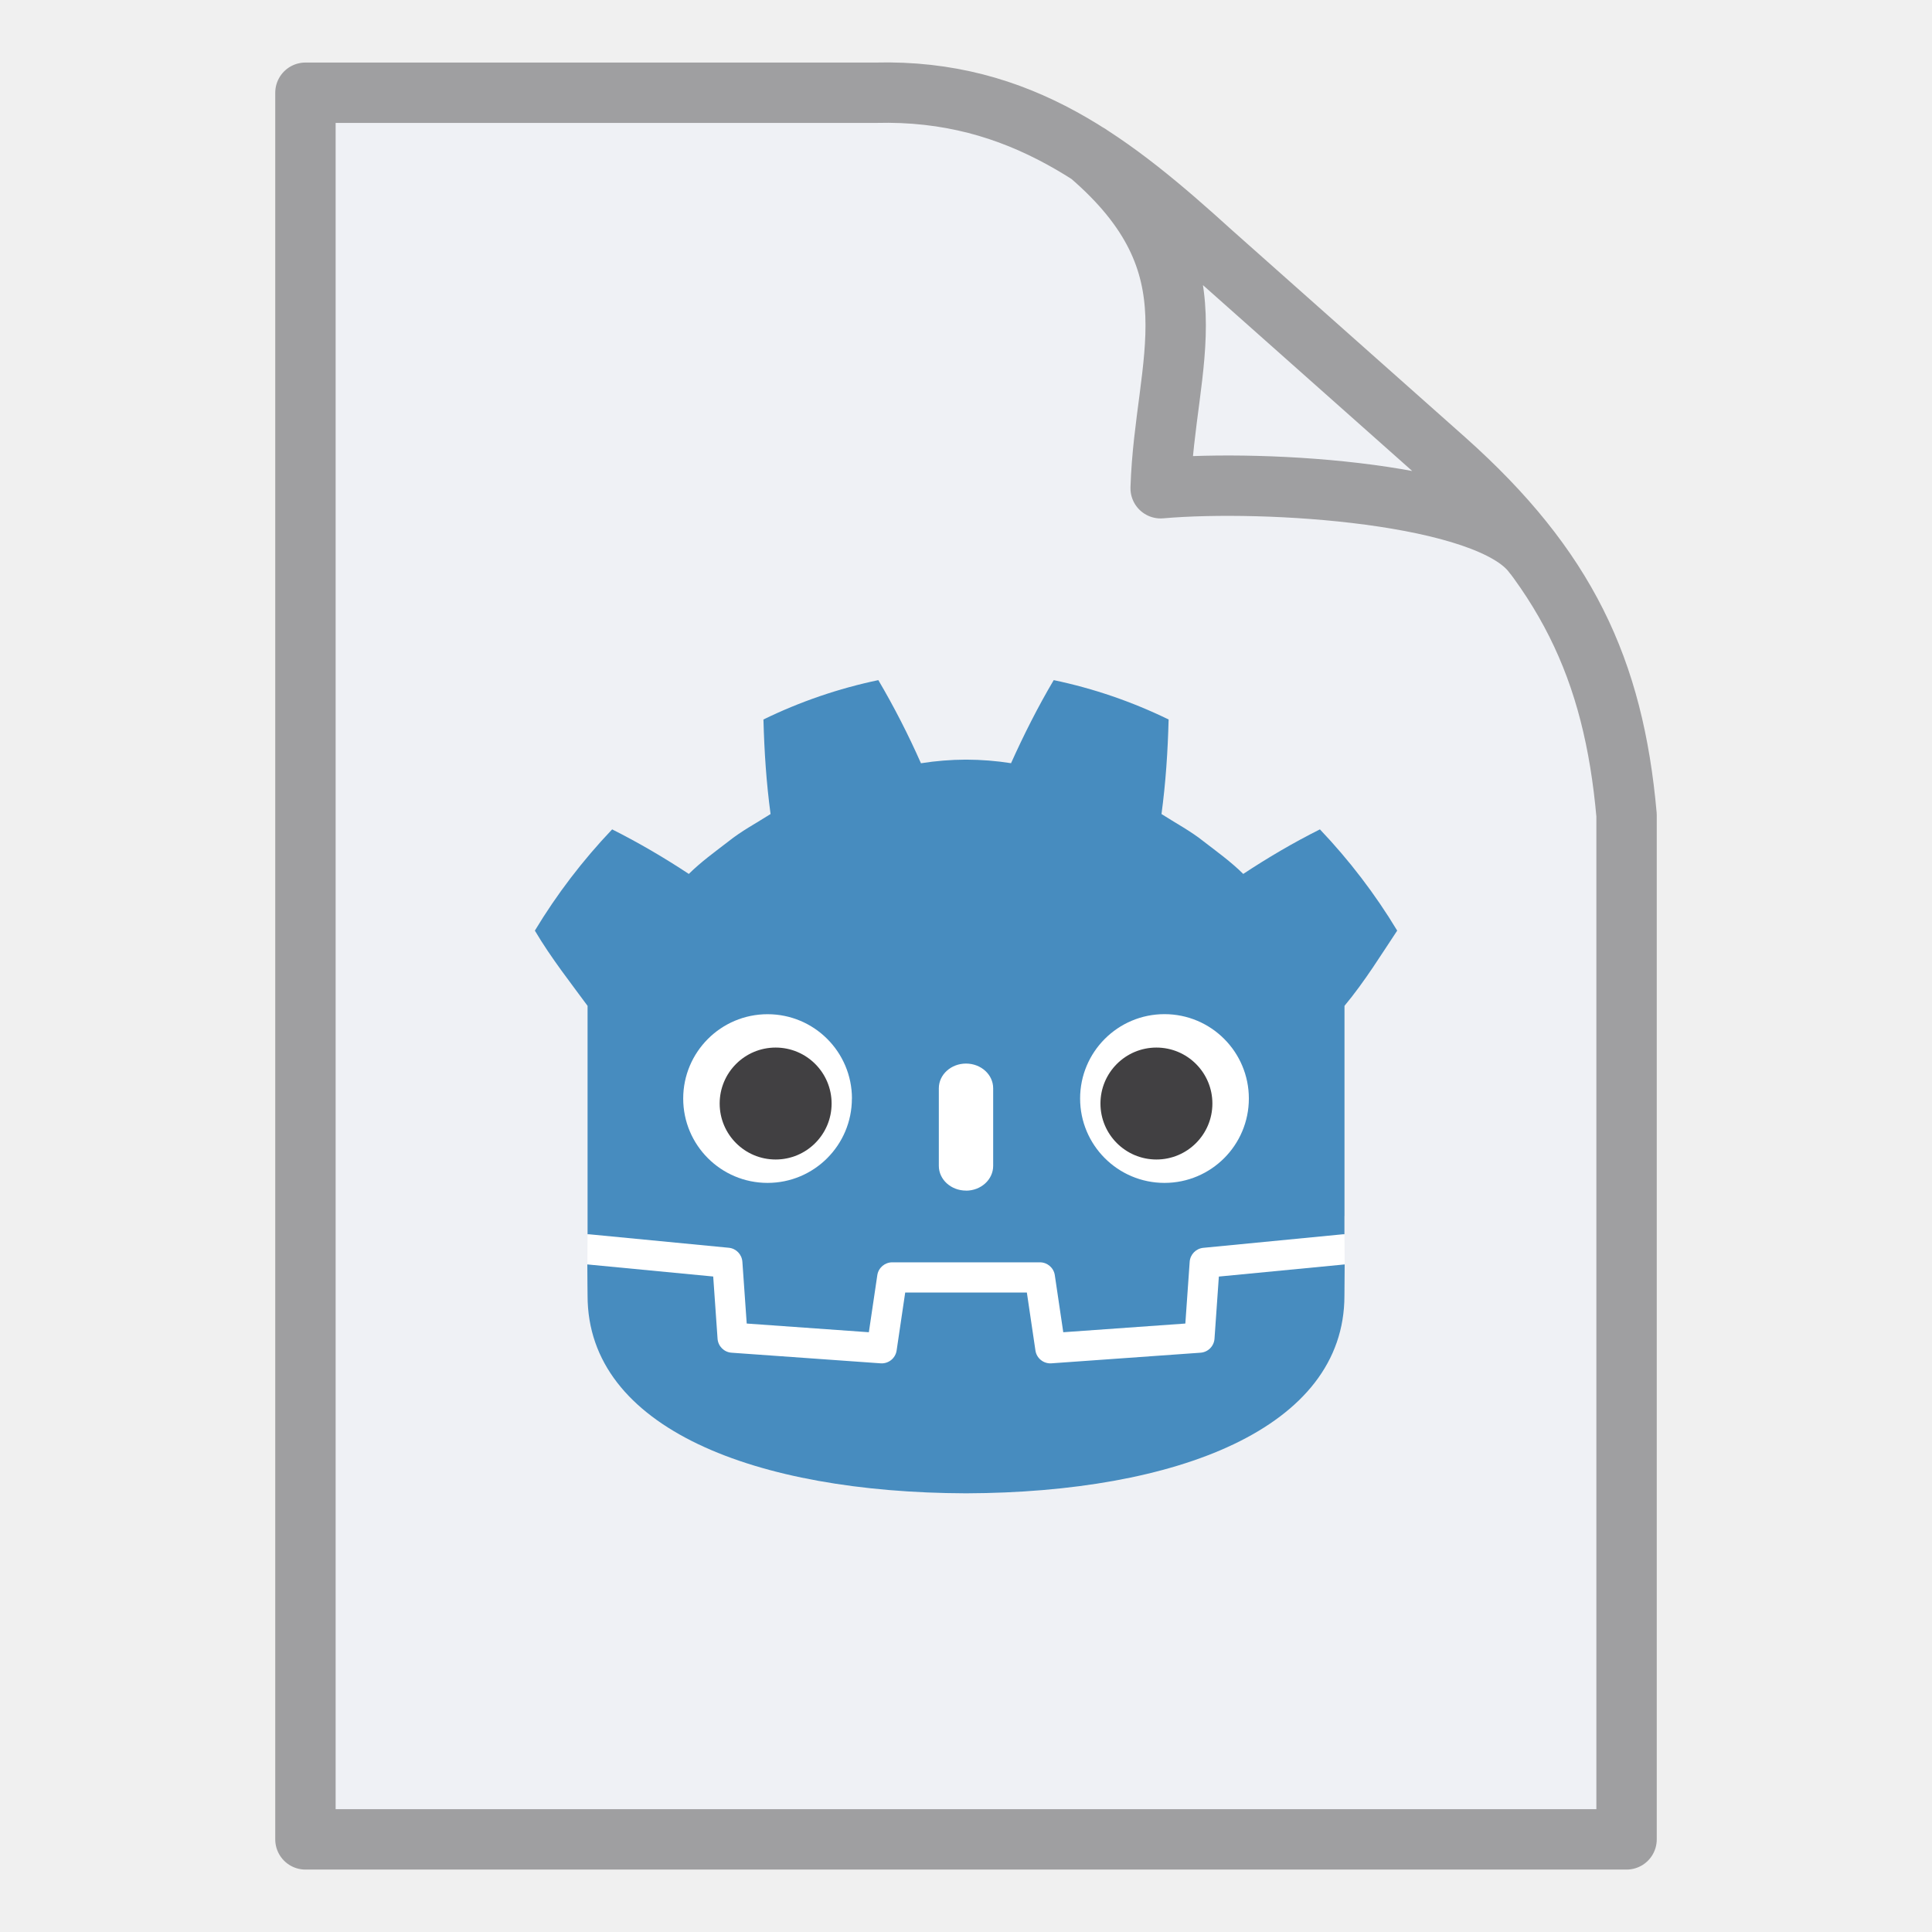
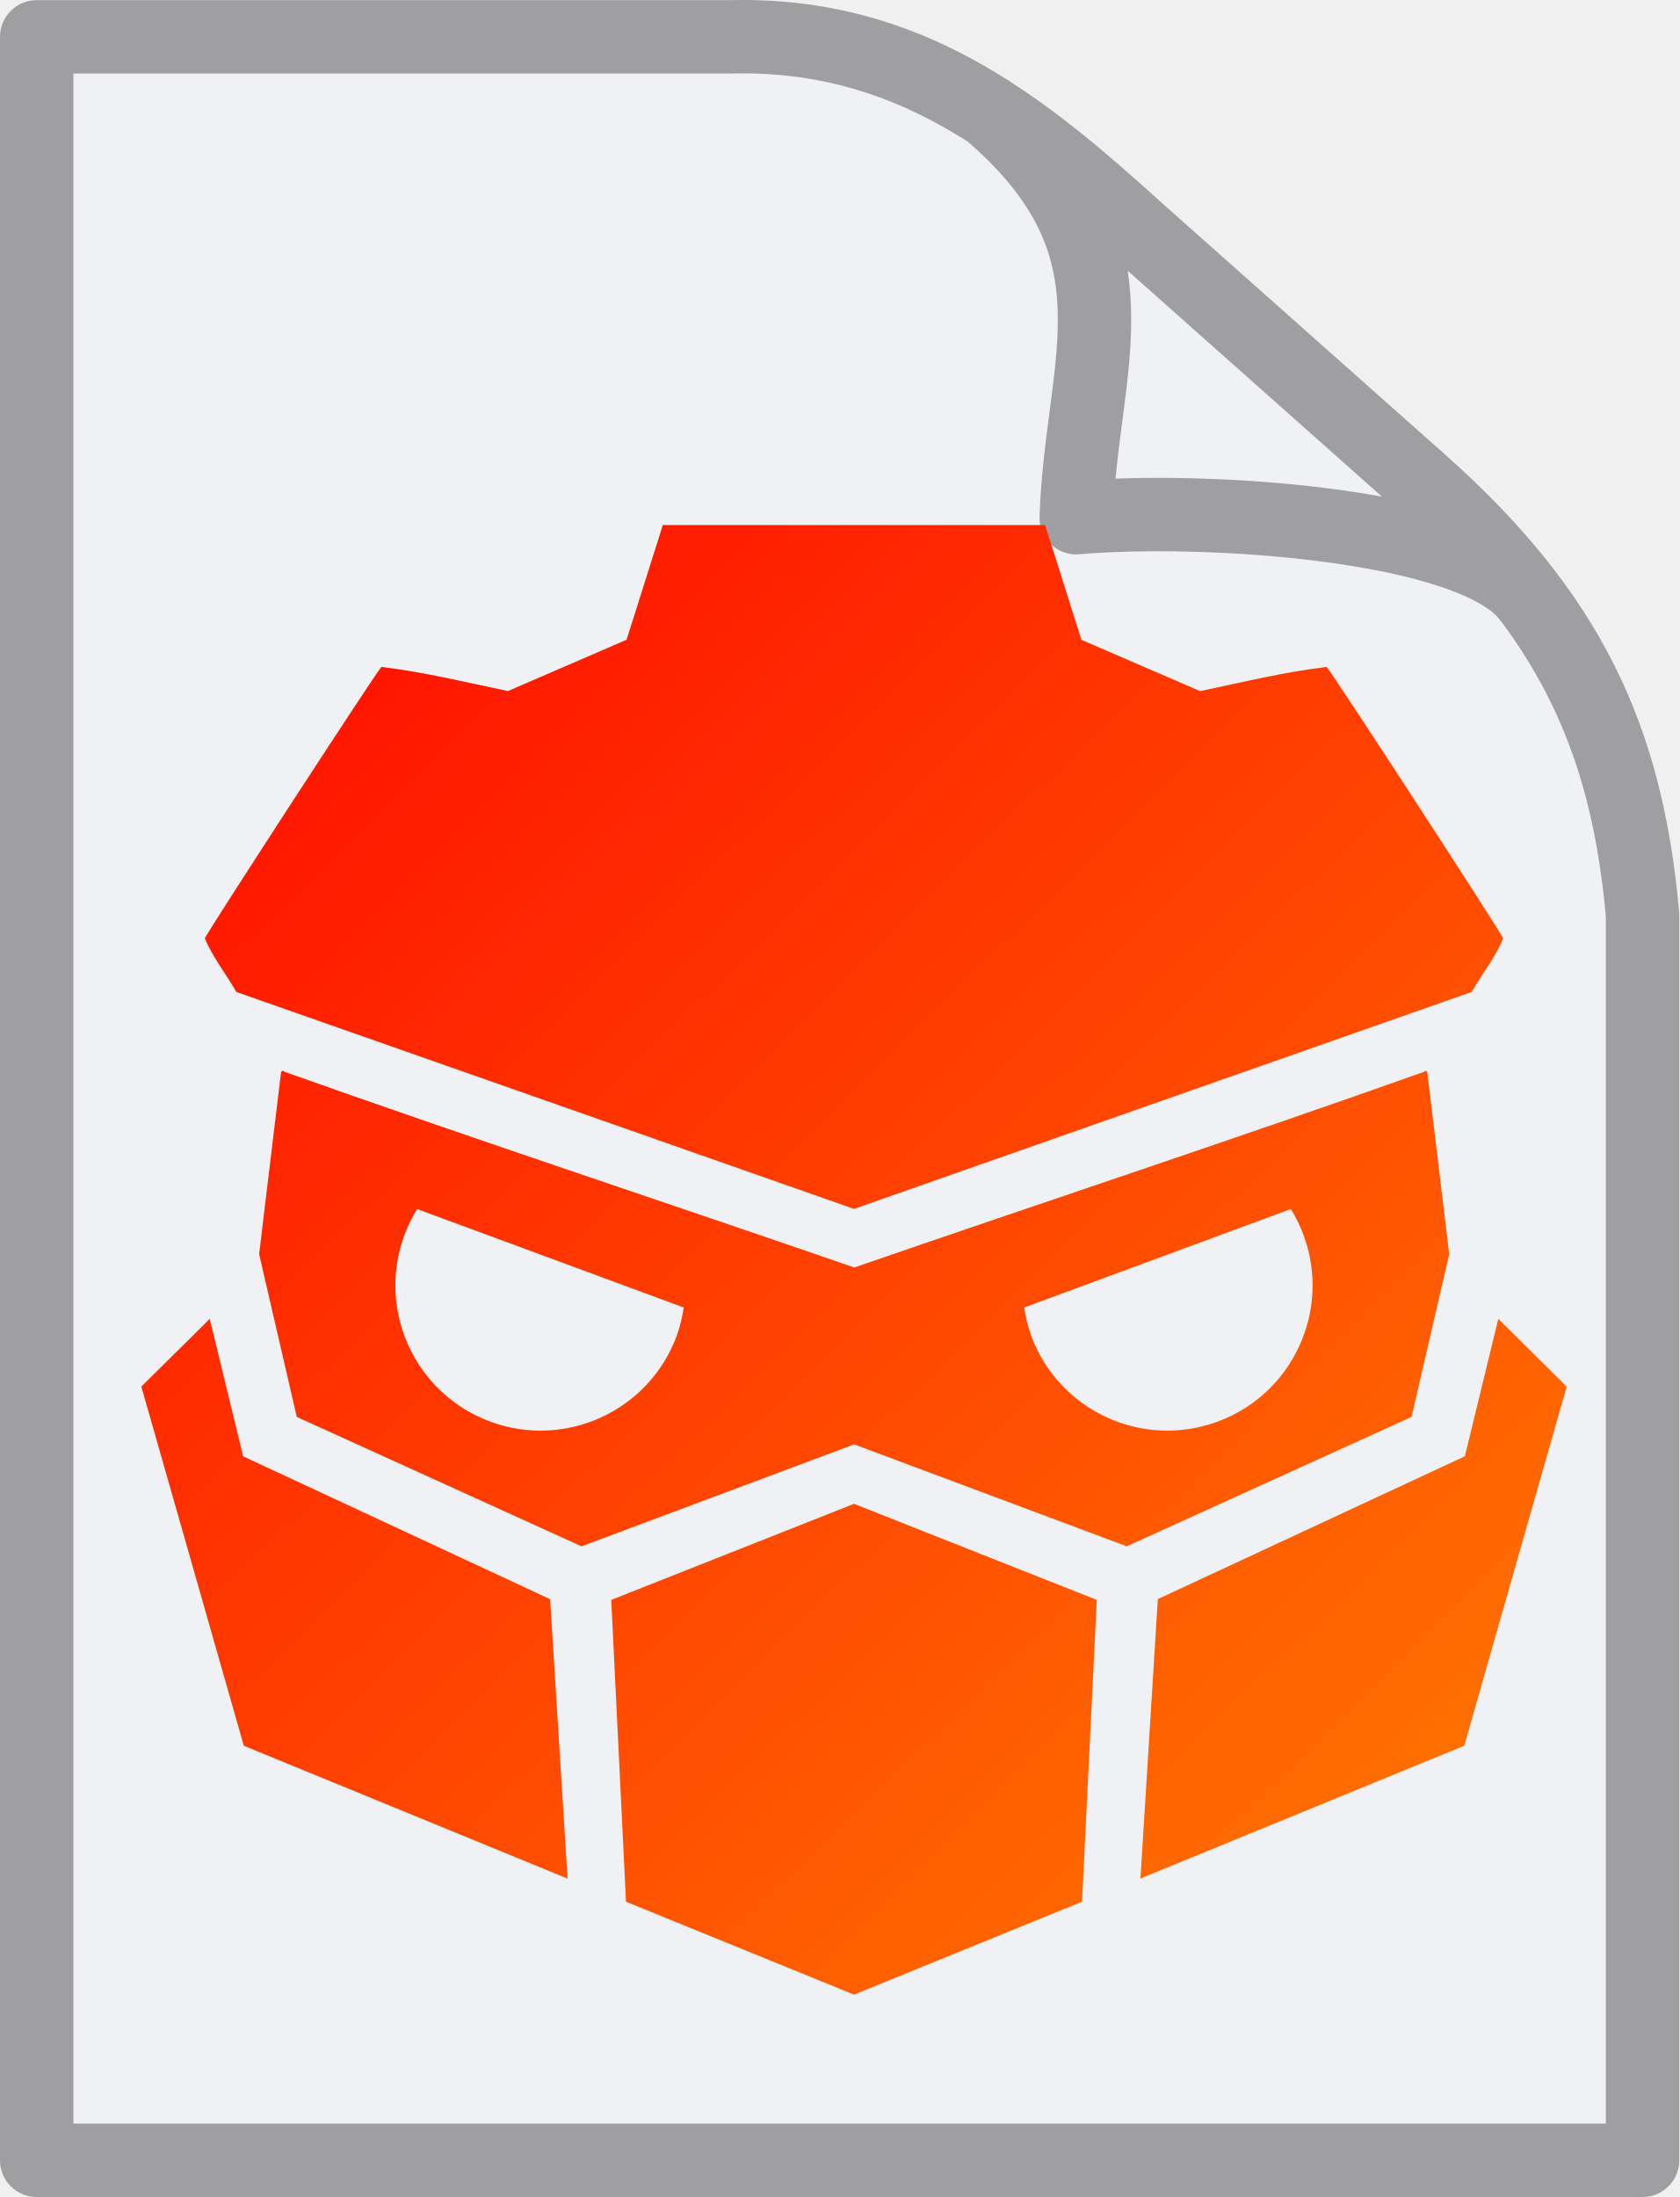
- <svg xmlns="http://www.w3.org/2000/svg" width="32" height="32">
-   <path fill="#eff1f5" stroke="#9f9fa1" stroke-linecap="round" stroke-linejoin="round" d="m25.396 9.18c-.736-1.016-4.435-1.245-6.172-1.093.068-2.126.983-3.676-1.186-5.532m-12.979-1.019h9.441c2.41-.063 3.955 1.182 5.576 2.652l3.865 3.433c1.994 1.779 2.785 3.457 3 5.88v16.965h-21.882z" />
-   <g stroke-width=".32">
-     <path fill="#fff" d="m22.268 20.443s-.02-.128-.033-.127l-2.318.224a.377.377 0 0 0 -.34.35l-.064.912-1.793.128-.122-.827a.38.38 0 0 0 -.374-.323h-2.447a.38.38 0 0 0 -.374.323l-.122.827-1.793-.128-.064-.913a.377.377 0 0 0 -.34-.35l-2.32-.223c-.011-.001-.02.127-.032.127l-.003.501 1.964.317.064.921a.38.38 0 0 0 .35.35l2.47.177h.028a.38.38 0 0 0 .373-.322l.125-.851h1.795l.125.851a.38.38 0 0 0 .4.322l2.471-.176a.38.38 0 0 0 .35-.351l.064-.92 1.964-.32z" />
-     <path fill="#478cbf" d="m9.732 16.66v3.783h.02l2.32.224c.121.012.215.11.224.231l.072 1.024 2.023.144.14-.945c.018-.122.123-.212.246-.213h2.447c.124 0.0.229.091.247.213l.14.945 2.022-.144.072-1.024c.009-.121.104-.218.225-.23l2.318-.225h.02v-.302h.001v-3.481c.337-.404.624-.873.873-1.246-.364-.604-.794-1.166-1.28-1.677-.44.22-.867.472-1.27.738-.202-.2-.43-.364-.653-.536-.22-.176-.466-.305-.701-.456.07-.52.104-1.032.118-1.566-.605-.295-1.244-.514-1.903-.652-.26.438-.499.913-.707 1.376-.245-.039-.492-.058-.74-.059h-.01c-.249.001-.497.021-.742.06-.209-.472-.444-.932-.706-1.377-.659.138-1.298.357-1.903.652.014.534.048 1.046.118 1.566-.235.15-.482.28-.701.456-.223.172-.451.336-.653.536-.403-.266-.83-.517-1.27-.738-.486.511-.916 1.073-1.28 1.677.27.457.608.884.873 1.246z" />
-     <path fill="#478cbf" d="m20.188 21.144-.072 1.029a.25.25 0 0 1 -.231.232l-2.47.176a.25.25 0 0 1 -.265-.213l-.142-.96h-2.015l-.142.96a.25.25 0 0 1 -.265.213l-2.47-.176a.25.25 0 0 1 -.231-.232l-.072-1.03-2.085-.2c0 .224.004.47.004.518 0 2.203 2.793 3.261 6.264 3.273h.009c3.47-.012 6.263-1.07 6.263-3.273l.004-.518z" />
-     <path fill="#fff" d="m14.11 18.195a1.397 1.397 0 1 1 -2.794.001 1.397 1.397 0 0 1 2.795 0" />
-     <path fill="#414042" d="m13.774 18.278a.927.927 0 1 1 -1.854 0 .927.927 0 0 1 1.854 0" />
-     <path fill="#fff" d="m16 19.72c-.248 0-.45-.183-.45-.409v-1.286c0-.226.202-.409.45-.409.249 0 .45.183.45.409v1.286c0 .226-.201.41-.45.41m1.89-1.526a1.397 1.397 0 1 0 2.795 0 1.397 1.397 0 0 0 -2.795 0" />
-     <path fill="#414042" d="m18.227 18.278a.927.927 0 1 0 1.854 0 .927.927 0 0 0 -1.854 0" />
-   </g>
+ <svg xmlns="http://www.w3.org/2000/svg" xmlns:xlink="http://www.w3.org/1999/xlink" width="22.882" height="29.932" version="1.1" id="svg8" xml:space="preserve">
+   <defs id="defs8">
+     <linearGradient xlink:href="#linearGradient51" id="linearGradient14" gradientUnits="userSpaceOnUse" gradientTransform="matrix(0.2183287,0,0,0.2182695,-94.90421,-106.4404)" x1="455.851" y1="527.88" x2="524.112" y2="597.427" />
+     <linearGradient id="linearGradient51">
+       <stop style="stop-color:#ff1300;stop-opacity:1" offset="0" id="stop51" />
+       <stop style="stop-color:#ff6e01;stop-opacity:1" offset="1" id="stop52" />
+     </linearGradient>
+   </defs>
+   <path fill="#eff1f5" stroke="#9f9fa1" stroke-linecap="round" stroke-linejoin="round" d="m 20.837,8.146 c -0.736,-1.016 -4.435,-1.245 -6.172,-1.093 0.068,-2.126 0.983,-3.676 -1.186,-5.532 M 0.5,0.502 H 9.941 c 2.41,-0.063 3.955,1.182 5.576,2.652 l 3.865,3.433 c 1.994,1.779 2.785,3.457 3,5.88 v 16.965 H 0.5 Z" id="path1" />
+   <path id="path2-4" style="font-variation-settings:normal;vector-effect:none;fill:url(#linearGradient14);fill-opacity:1;stroke-width:0.028;stroke-linecap:butt;stroke-linejoin:miter;stroke-miterlimit:4;stroke-dasharray:none;stroke-dashoffset:0;stroke-opacity:1;-inkscape-stroke:none;stop-color:#000000" d="M 9.032,7.153 8.538,8.716 C 7.999,8.949 7.46,9.182 6.921,9.415 6.349,9.295 5.776,9.156 5.197,9.086 5.105,9.189 2.791,12.747 2.792,12.784 c 0.107,0.261 0.29,0.486 0.428,0.73 l 8.417,2.956 8.417,-2.956 c 0.138,-0.244 0.322,-0.469 0.428,-0.73 0,-0.037 -2.313,-3.595 -2.405,-3.698 -0.579,0.07 -1.153,0.209 -1.724,0.33 -0.539,-0.233 -1.078,-0.466 -1.617,-0.699 L 14.241,7.153 Z M 3.861,14.589 c -0.01,-0.004 -0.031,0.012 -0.031,0.018 -0.101,0.827 -0.299,2.48 -0.299,2.48 l 0.513,2.217 3.88,1.763 3.715,-1.389 3.715,1.389 3.88,-1.763 0.513,-2.217 c 0,0 -0.198,-1.654 -0.299,-2.48 0,-0.007 -0.037,-0.033 -0.037,-0.007 -2.54,0.903 -5.189,1.777 -7.77,2.668 -2.581,-0.891 -5.23,-1.765 -7.77,-2.668 0,-0.006 0,-0.01 -0.01,-0.011 z m 1.823,1.883 3.632,1.341 A 1.978,1.978 0 0 1 9.222,18.198 1.978,1.978 0 0 1 6.681,19.368 1.978,1.978 0 0 1 5.51,16.828 1.978,1.978 0 0 1 5.684,16.472 Z m 11.905,0 a 1.978,1.978 0 0 1 0.174,0.356 1.978,1.978 0 0 1 -1.171,2.54 1.978,1.978 0 0 1 -2.541,-1.17 1.978,1.978 0 0 1 -0.095,-0.385 z M 2.858,17.968 1.926,18.891 3.322,23.784 7.734,25.594 7.496,21.787 3.313,19.841 Z m 17.558,0 -0.455,1.872 -4.184,1.946 -0.237,3.807 4.412,-1.809 1.396,-4.893 z m -8.779,2.52 -3.308,1.309 0.201,4.112 3.107,1.266 3.107,-1.266 0.201,-4.112 z" />
</svg>
